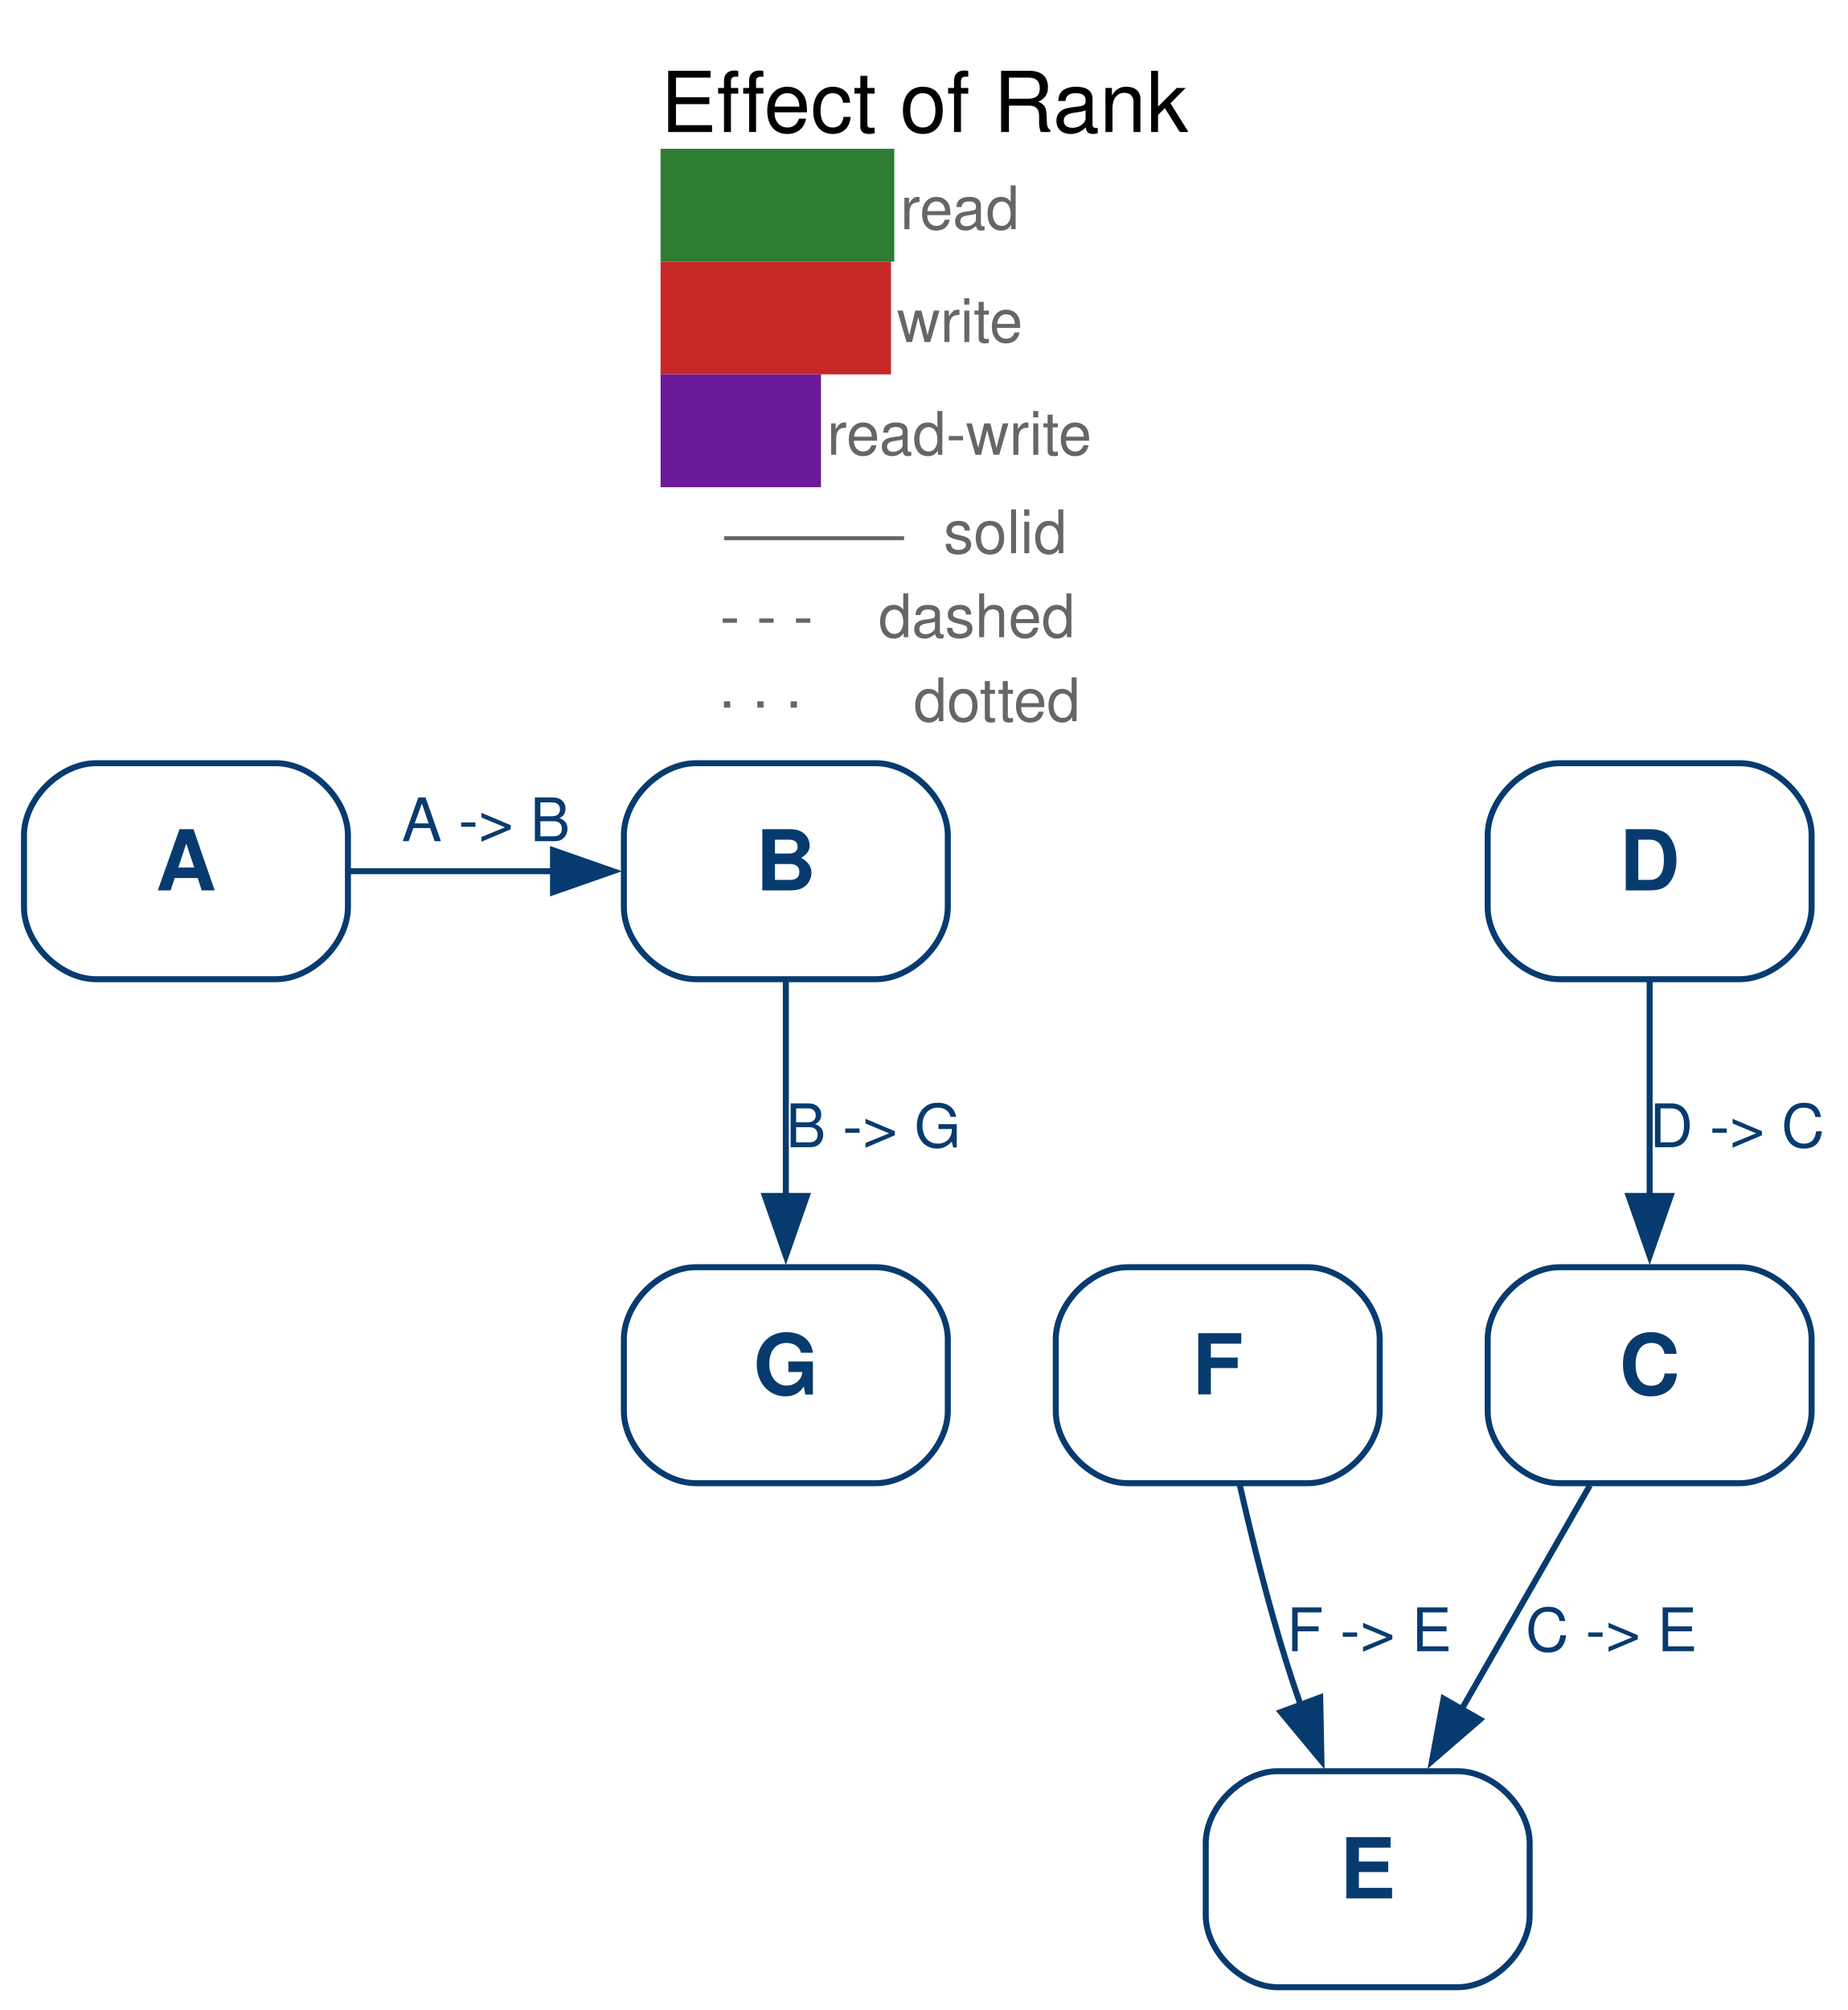
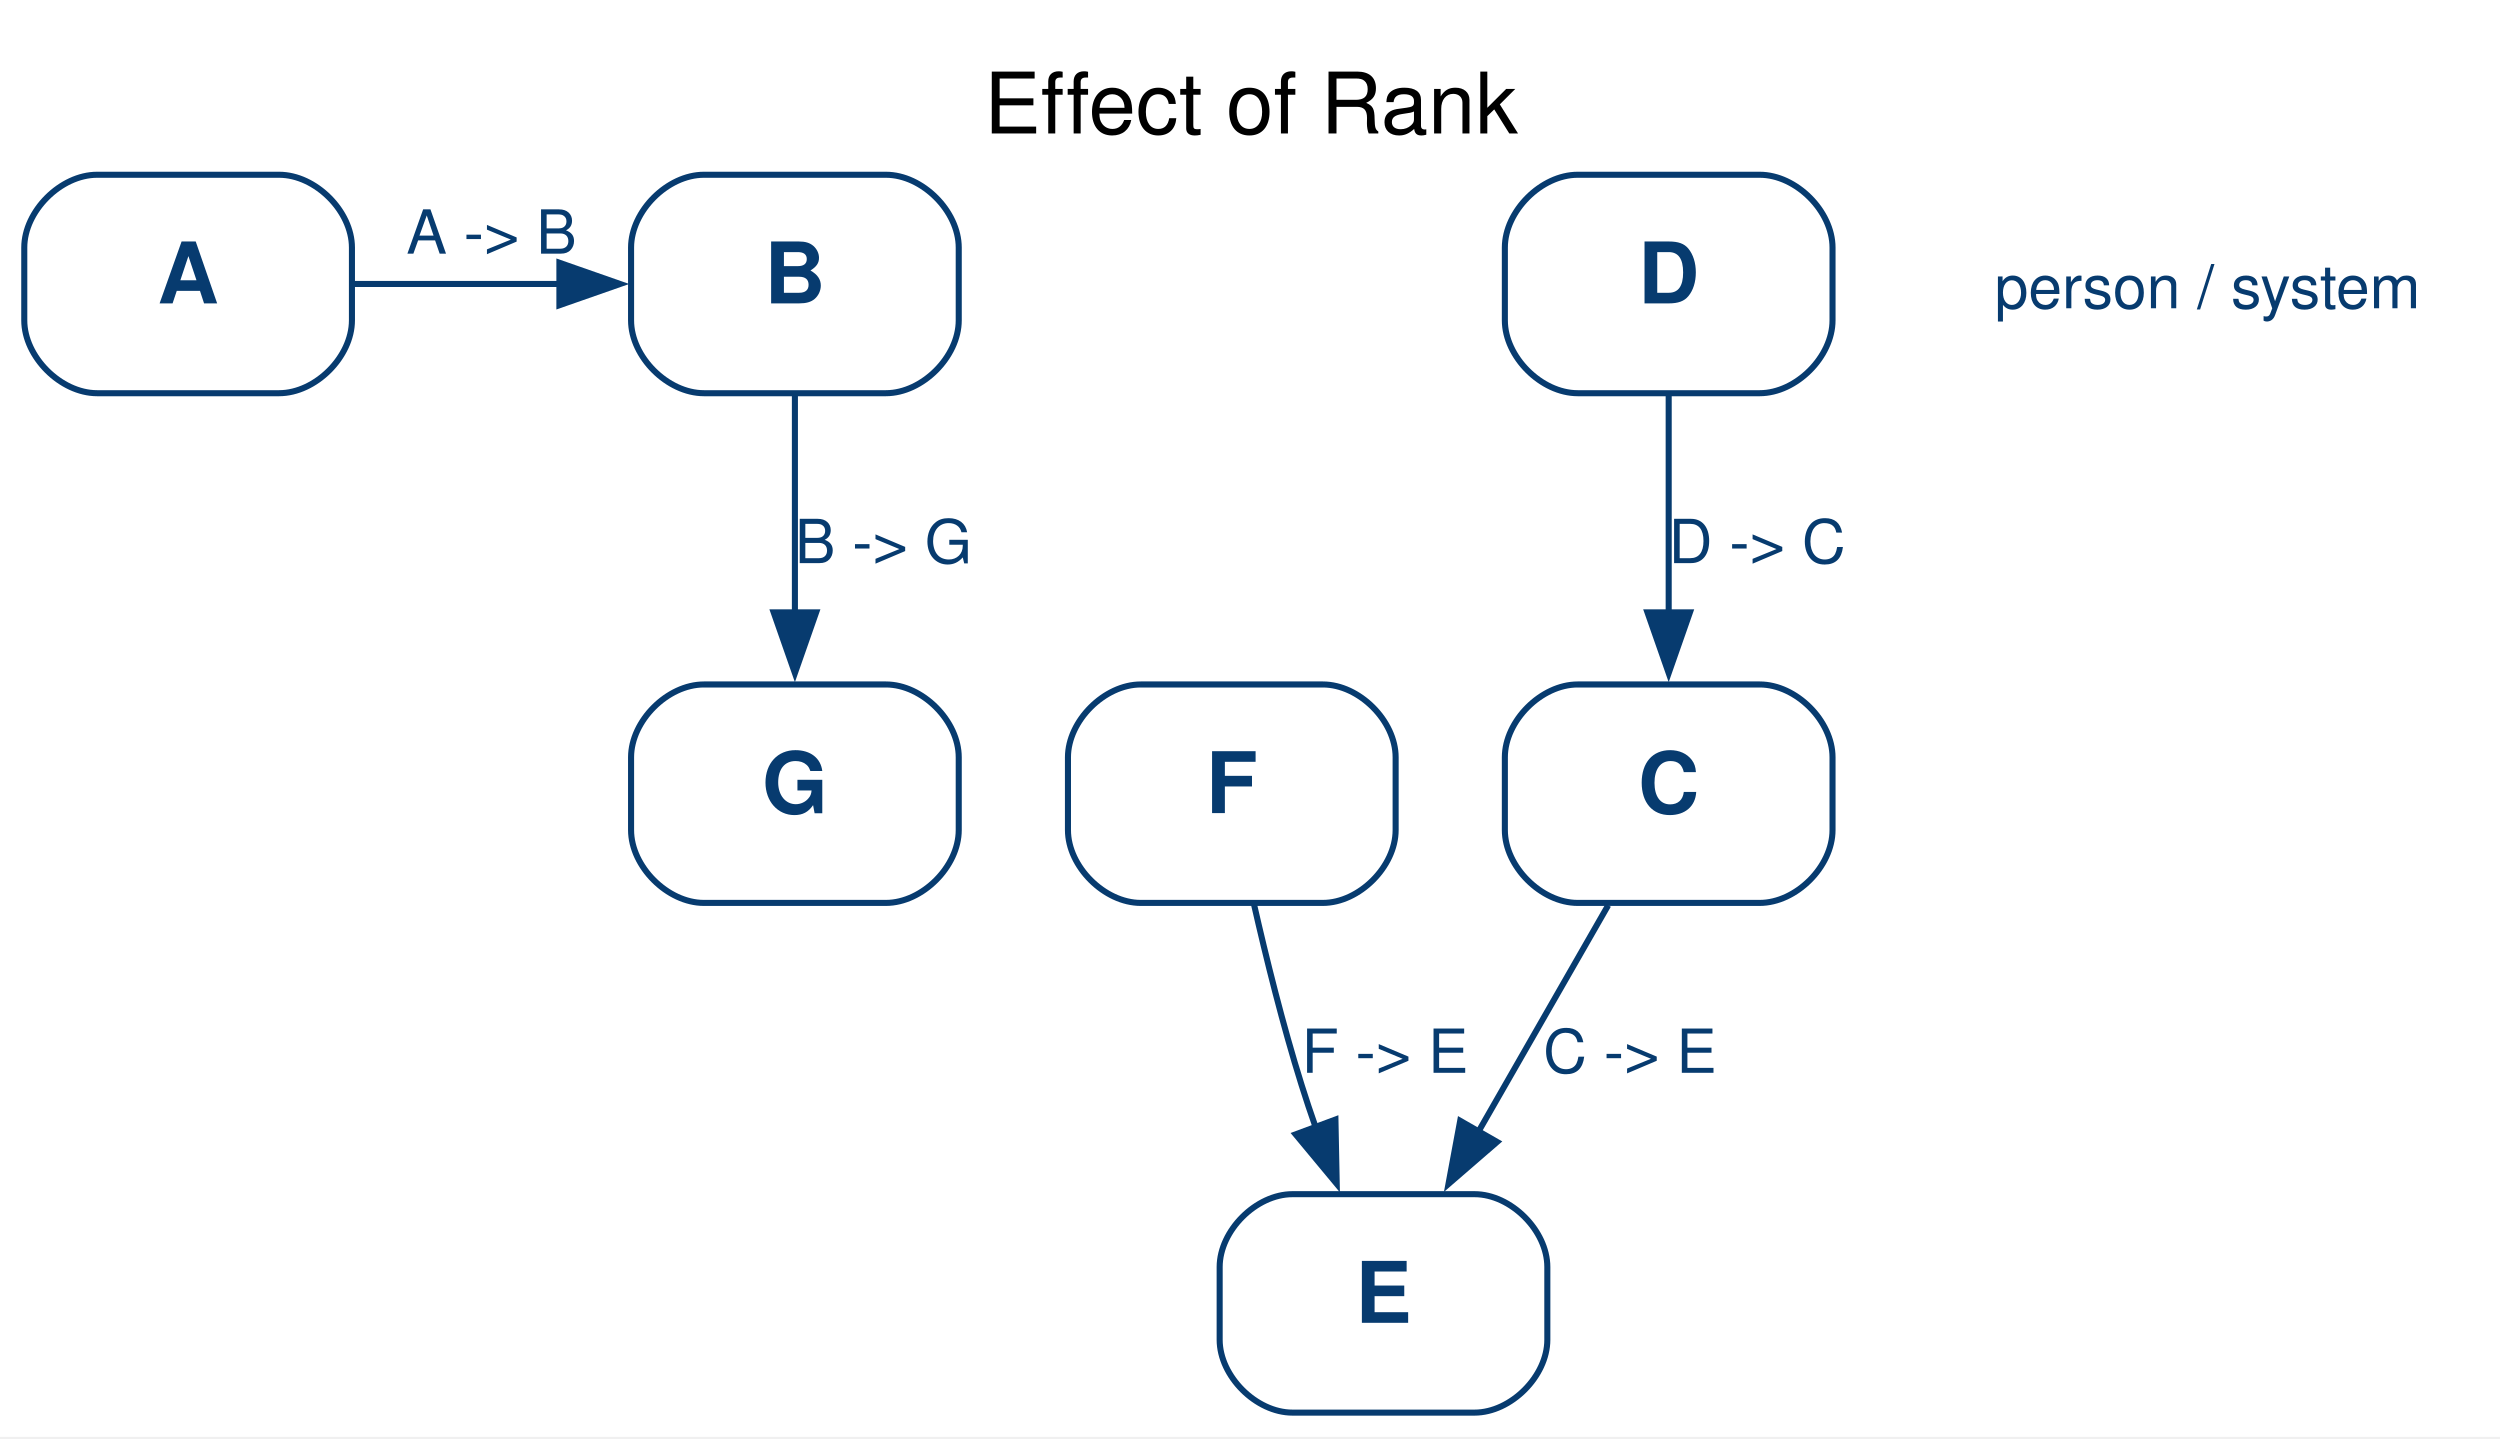
- <svg xmlns="http://www.w3.org/2000/svg" width="308pt" height="335pt" viewBox="0.00 0.00 308.00 335.00">
-   <g id="graph0" class="graph" transform="scale(1 1) rotate(0) translate(4 331.2)">
-     <polygon fill="white" stroke="none" points="-4,4 -4,-331.2 304.17,-331.2 304.17,4 -4,4" />
-     <text xml:space="preserve" text-anchor="start" x="106.12" y="-309.2" font-family="Helvetica,sans-Serif" font-size="14.00">Effect of Rank</text>
-     <polygon fill="#2e7d32" stroke="none" points="106.12,-287.6 106.12,-306.4 145.08,-306.4 145.08,-287.6 106.12,-287.6" />
-     <text xml:space="preserve" text-anchor="start" x="123.65" y="-291.4" font-family="Helvetica,sans-Serif" font-size="14.00"> </text>
-     <text xml:space="preserve" text-anchor="start" x="146.08" y="-293" font-family="Helvetica,sans-Serif" font-size="10.00" fill="#666666">read</text>
-     <polygon fill="#c62828" stroke="none" points="106.12,-268.8 106.12,-287.6 144.53,-287.6 144.53,-268.8 106.12,-268.8" />
-     <text xml:space="preserve" text-anchor="start" x="123.38" y="-272.6" font-family="Helvetica,sans-Serif" font-size="14.00"> </text>
-     <text xml:space="preserve" text-anchor="start" x="145.53" y="-274.2" font-family="Helvetica,sans-Serif" font-size="10.00" fill="#666666">write</text>
-     <polygon fill="#6a1b9a" stroke="none" points="106.12,-250 106.12,-268.8 132.86,-268.8 132.86,-250 106.12,-250" />
-     <text xml:space="preserve" text-anchor="start" x="117.54" y="-253.8" font-family="Helvetica,sans-Serif" font-size="14.00"> </text>
-     <text xml:space="preserve" text-anchor="start" x="133.86" y="-255.4" font-family="Helvetica,sans-Serif" font-size="10.00" fill="#666666">read-write</text>
-     <text xml:space="preserve" text-anchor="start" x="116.71" y="-239" font-family="Helvetica,sans-Serif" font-size="10.00" fill="#666666">───</text>
-     <text xml:space="preserve" text-anchor="start" x="153.3" y="-239" font-family="Helvetica,sans-Serif" font-size="10.00" fill="#666666">solid</text>
-     <text xml:space="preserve" text-anchor="start" x="116.01" y="-225" font-family="Helvetica,sans-Serif" font-size="10.00" fill="#666666">- - -</text>
-     <text xml:space="preserve" text-anchor="start" x="142.45" y="-225" font-family="Helvetica,sans-Serif" font-size="10.00" fill="#666666">dashed</text>
-     <text xml:space="preserve" text-anchor="start" x="115.59" y="-211" font-family="Helvetica,sans-Serif" font-size="10.00" fill="#666666">· · ·</text>
-     <text xml:space="preserve" text-anchor="start" x="148.3" y="-211" font-family="Helvetica,sans-Serif" font-size="10.00" fill="#666666">dotted</text>
+ <svg xmlns="http://www.w3.org/2000/svg" width="412pt" height="237pt" viewBox="0.00 0.00 412.00 237.00">
+   <g id="graph0" class="graph" transform="scale(1 1) rotate(0) translate(4 232.8)">
+     <polygon fill="white" stroke="none" points="-4,4 -4,-232.8 408.29,-232.8 408.29,4 -4,4" />
+     <text xml:space="preserve" text-anchor="start" x="158.18" y="-210.8" font-family="Helvetica,sans-Serif" font-size="14.00">Effect of Rank</text>
    <g id="node1" class="node">
      <path fill="none" stroke="#073b6f" d="M42,-204C42,-204 12,-204 12,-204 6,-204 0,-198 0,-192 0,-192 0,-180 0,-180 0,-174 6,-168 12,-168 12,-168 42,-168 42,-168 48,-168 54,-174 54,-180 54,-180 54,-192 54,-192 54,-198 48,-204 42,-204" />
      <text xml:space="preserve" text-anchor="start" x="21.94" y="-182.8" font-family="Helvetica,sans-Serif" font-weight="bold" font-size="14.00" fill="#073b6f">A</text>
    </g>
    <g id="node2" class="node">
      <path fill="none" stroke="#073b6f" d="M142,-204C142,-204 112,-204 112,-204 106,-204 100,-198 100,-192 100,-192 100,-180 100,-180 100,-174 106,-168 112,-168 112,-168 142,-168 142,-168 148,-168 154,-174 154,-180 154,-180 154,-192 154,-192 154,-198 148,-204 142,-204" />
      <text xml:space="preserve" text-anchor="start" x="121.94" y="-182.8" font-family="Helvetica,sans-Serif" font-weight="bold" font-size="14.00" fill="#073b6f">B</text>
    </g>
    <g id="edge1" class="edge">
      <path fill="none" stroke="#073b6f" d="M54.33,-186C64.8,-186 76.95,-186 88.29,-186" />
      <polygon fill="#073b6f" stroke="#073b6f" points="88.19,-189.5 98.19,-186 88.19,-182.5 88.19,-189.5" />
      <text xml:space="preserve" text-anchor="start" x="62.97" y="-191" font-family="Helvetica,sans-Serif" font-size="10.00" fill="#073b6f">A -&gt; B</text>
    </g>
    <g id="node7" class="node">
      <path fill="none" stroke="#073b6f" d="M142,-120C142,-120 112,-120 112,-120 106,-120 100,-114 100,-108 100,-108 100,-96 100,-96 100,-90 106,-84 112,-84 112,-84 142,-84 142,-84 148,-84 154,-90 154,-96 154,-96 154,-108 154,-108 154,-114 148,-120 142,-120" />
      <text xml:space="preserve" text-anchor="start" x="121.56" y="-98.8" font-family="Helvetica,sans-Serif" font-weight="bold" font-size="14.00" fill="#073b6f">G</text>
    </g>
    <g id="edge2" class="edge">
      <path fill="none" stroke="#073b6f" d="M127,-167.61C127,-157.17 127,-143.64 127,-131.66" />
      <polygon fill="#073b6f" stroke="#073b6f" points="130.5,-131.88 127,-121.88 123.5,-131.88 130.5,-131.88" />
      <text xml:space="preserve" text-anchor="start" x="127" y="-140" font-family="Helvetica,sans-Serif" font-size="10.00" fill="#073b6f">B -&gt; G</text>
    </g>
    <g id="node3" class="node">
      <path fill="none" stroke="#073b6f" d="M286,-120C286,-120 256,-120 256,-120 250,-120 244,-114 244,-108 244,-108 244,-96 244,-96 244,-90 250,-84 256,-84 256,-84 286,-84 286,-84 292,-84 298,-90 298,-96 298,-96 298,-108 298,-108 298,-114 292,-120 286,-120" />
      <text xml:space="preserve" text-anchor="start" x="265.94" y="-98.8" font-family="Helvetica,sans-Serif" font-weight="bold" font-size="14.00" fill="#073b6f">C</text>
    </g>
    <g id="node5" class="node">
      <path fill="none" stroke="#073b6f" d="M239,-36C239,-36 209,-36 209,-36 203,-36 197,-30 197,-24 197,-24 197,-12 197,-12 197,-6 203,0 209,0 209,0 239,0 239,0 245,0 251,-6 251,-12 251,-12 251,-24 251,-24 251,-30 245,-36 239,-36" />
      <text xml:space="preserve" text-anchor="start" x="219.33" y="-14.8" font-family="Helvetica,sans-Serif" font-weight="bold" font-size="14.00" fill="#073b6f">E</text>
    </g>
    <g id="edge3" class="edge">
      <path fill="none" stroke="#073b6f" d="M261.03,-83.61C254.8,-72.74 246.64,-58.51 239.57,-46.17" />
      <polygon fill="#073b6f" stroke="#073b6f" points="242.72,-44.61 234.71,-37.68 236.64,-48.09 242.72,-44.61" />
      <text xml:space="preserve" text-anchor="start" x="250.31" y="-56" font-family="Helvetica,sans-Serif" font-size="10.00" fill="#073b6f">C -&gt; E</text>
    </g>
    <g id="node4" class="node">
      <path fill="none" stroke="#073b6f" d="M286,-204C286,-204 256,-204 256,-204 250,-204 244,-198 244,-192 244,-192 244,-180 244,-180 244,-174 250,-168 256,-168 256,-168 286,-168 286,-168 292,-168 298,-174 298,-180 298,-180 298,-192 298,-192 298,-198 292,-204 286,-204" />
      <text xml:space="preserve" text-anchor="start" x="265.94" y="-182.8" font-family="Helvetica,sans-Serif" font-weight="bold" font-size="14.00" fill="#073b6f">D</text>
    </g>
    <g id="edge4" class="edge">
      <path fill="none" stroke="#073b6f" d="M271,-167.61C271,-157.17 271,-143.64 271,-131.66" />
      <polygon fill="#073b6f" stroke="#073b6f" points="274.5,-131.88 271,-121.88 267.5,-131.88 274.5,-131.88" />
      <text xml:space="preserve" text-anchor="start" x="271" y="-140" font-family="Helvetica,sans-Serif" font-size="10.00" fill="#073b6f">D -&gt; C</text>
    </g>
    <g id="node6" class="node">
      <path fill="none" stroke="#073b6f" d="M214,-120C214,-120 184,-120 184,-120 178,-120 172,-114 172,-108 172,-108 172,-96 172,-96 172,-90 178,-84 184,-84 184,-84 214,-84 214,-84 220,-84 226,-90 226,-96 226,-96 226,-108 226,-108 226,-114 220,-120 214,-120" />
      <text xml:space="preserve" text-anchor="start" x="194.72" y="-98.8" font-family="Helvetica,sans-Serif" font-weight="bold" font-size="14.00" fill="#073b6f">F</text>
    </g>
    <g id="edge5" class="edge">
      <path fill="none" stroke="#073b6f" d="M202.63,-83.89C204.67,-74.91 207.43,-63.78 210.5,-54 211.21,-51.72 212,-49.37 212.82,-47.02" />
      <polygon fill="#073b6f" stroke="#073b6f" points="216.08,-48.3 216.29,-37.71 209.52,-45.86 216.08,-48.3" />
      <text xml:space="preserve" text-anchor="start" x="210.5" y="-56" font-family="Helvetica,sans-Serif" font-size="10.00" fill="#073b6f">F -&gt; E</text>
    </g>
+     <g id="node8" class="node">
+       <text xml:space="preserve" text-anchor="start" x="324.71" y="-182" font-family="Helvetica,sans-Serif" font-size="10.00" fill="#073b6f">person / system</text>
+     </g>
  </g>
</svg>
